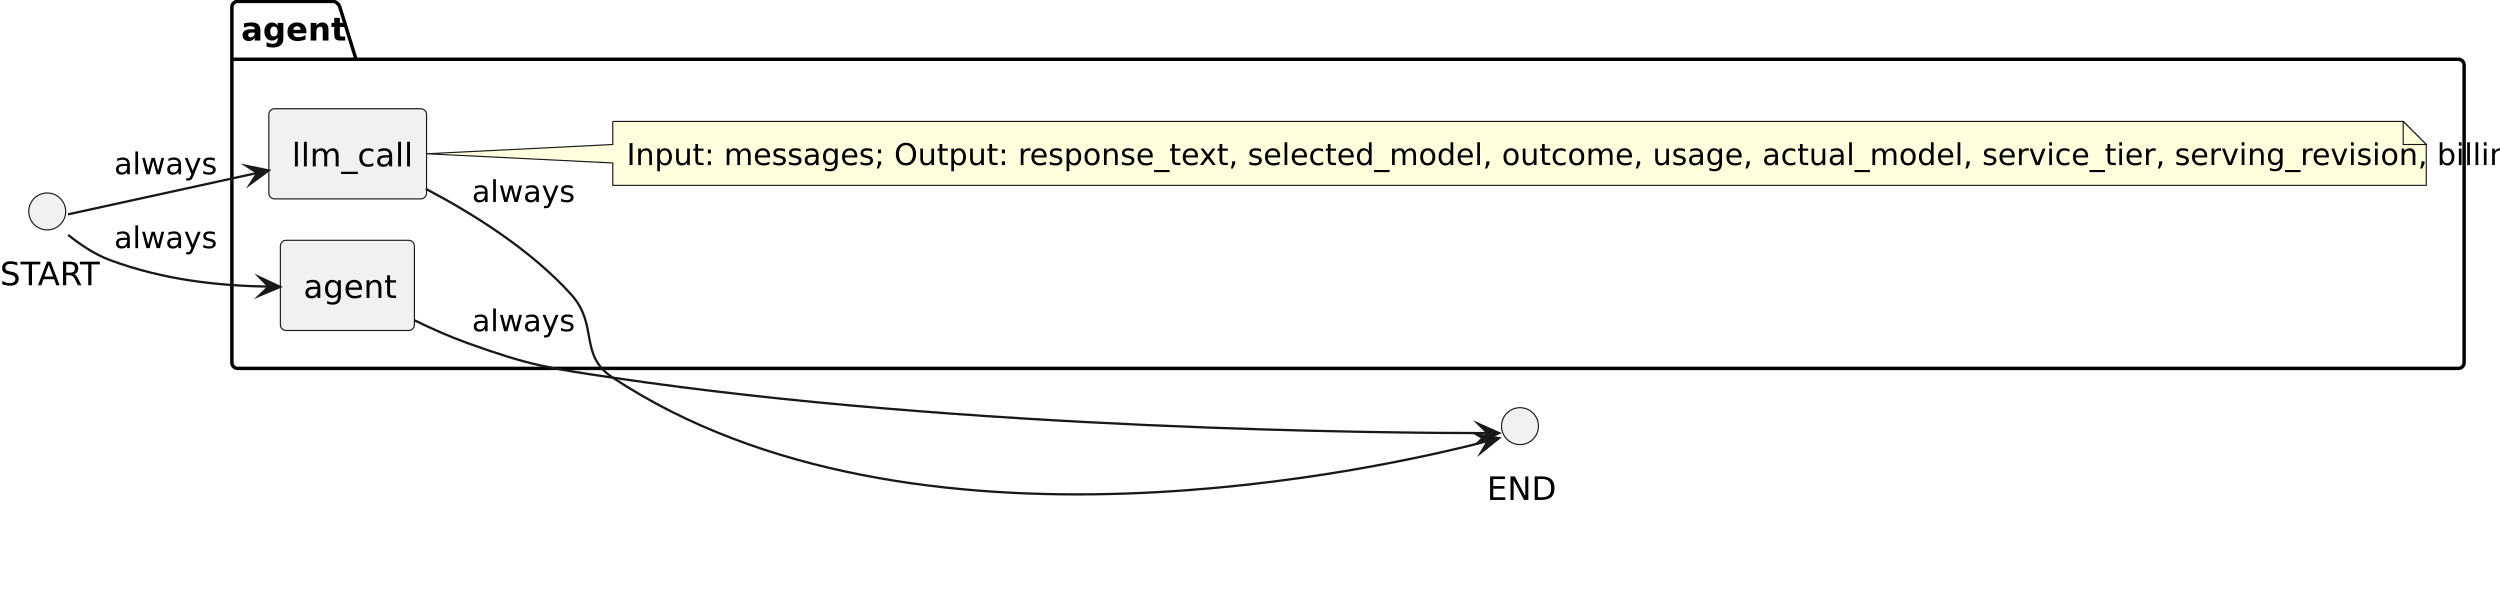
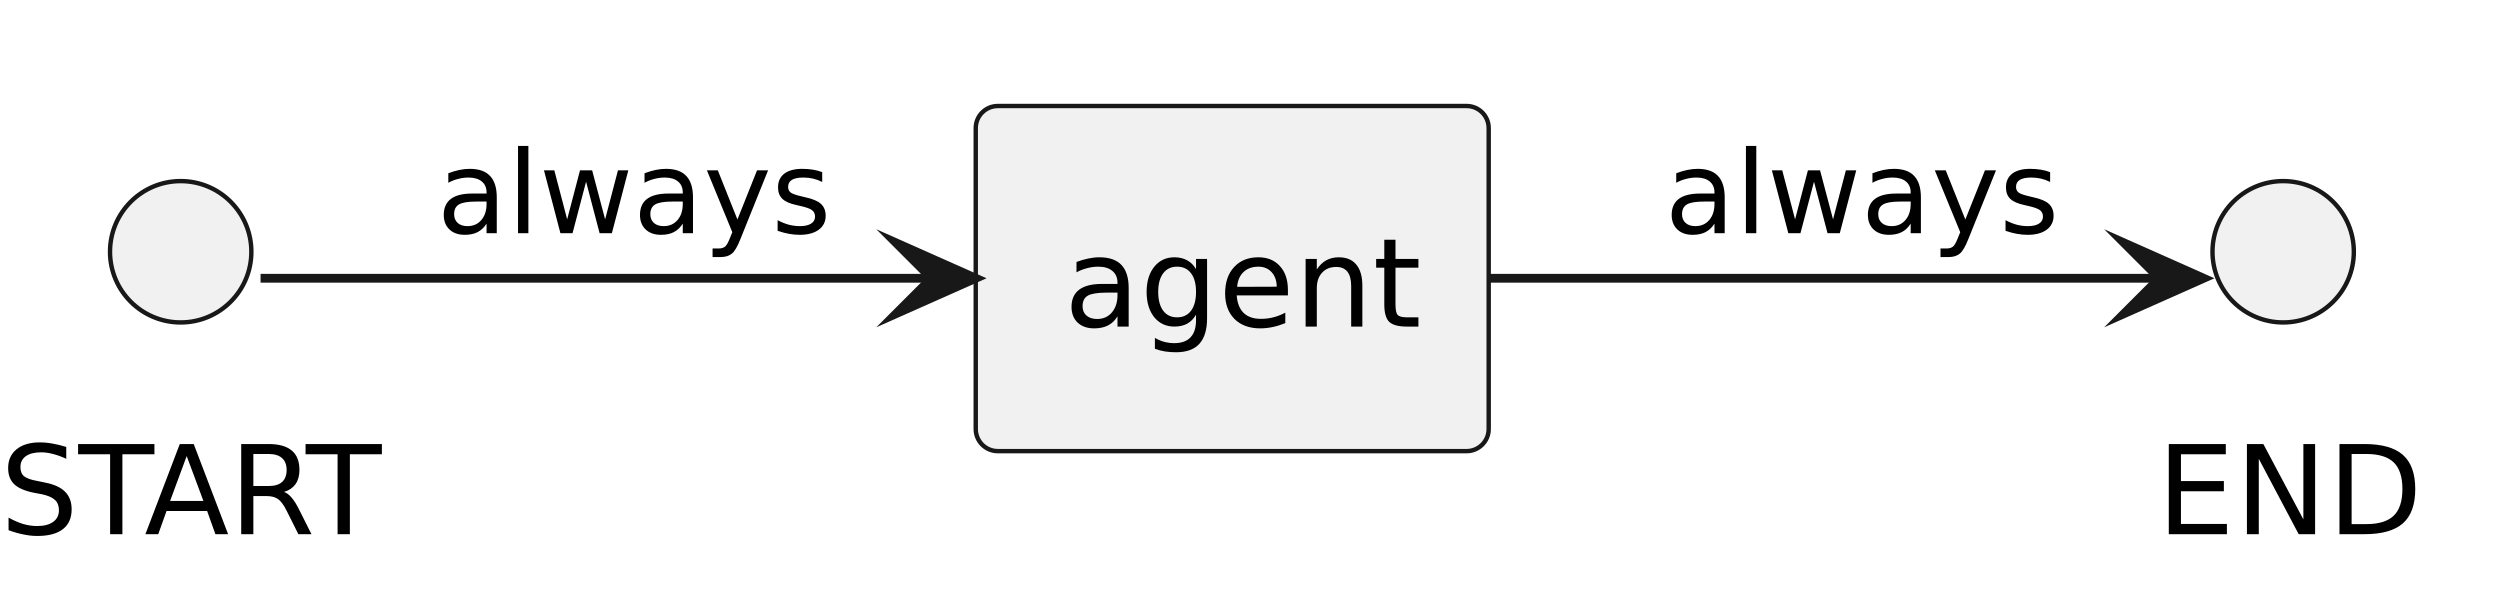
- <svg xmlns="http://www.w3.org/2000/svg" xmlns:xlink="http://www.w3.org/1999/xlink" version="1.1" data-diagram-type="DESCRIPTION" style="width:1083px;height:255px;background:#FFFFFF;" width="1083px" height="255px" viewBox="0 0 1083 255" zoomAndPan="magnify" preserveAspectRatio="none" contentStyleType="text/css">
+ <svg xmlns="http://www.w3.org/2000/svg" xmlns:xlink="http://www.w3.org/1999/xlink" version="1.1" data-diagram-type="DESCRIPTION" style="width:283px;height:67px;background:#FFFFFF;" width="283px" height="67px" viewBox="0 0 283 67" zoomAndPan="magnify" preserveAspectRatio="none" contentStyleType="text/css">
  <defs />
  <g font-family="DejaVu Sans, Liberation Sans, Arial, sans-serif" lengthAdjust="spacing">
-     <g class="cluster" data-qualified-name="agent" id="ent0003" data-source-line="7">
-       <path d="M102.954,0.602 L144.722,0.602 A3.75,3.75 0 0 1 147.222,3.102 L154.222,25.67 L1064.954,25.67 A2.5,2.5 0 0 1 1067.454,28.17 L1067.454,157.102 A2.5,2.5 0 0 1 1064.954,159.602 L102.954,159.602 A2.5,2.5 0 0 1 100.454,157.102 L100.454,3.102 A2.5,2.5 0 0 1 102.954,0.602" style="stroke:#000;stroke-width:1.5;" fill="none" />
-       <line x1="100.454" y1="25.67" x2="154.222" y2="25.67" style="stroke:#000;stroke-width:1.5;" />
-       <text x="104.454" y="17.568" fill="#000" font-size="14" textLength="40.768" font-weight="700">agent</text>
-     </g>
-     <g class="entity" data-qualified-name="start" id="ent0001" data-source-line="5">
-       <ellipse cx="20.454" cy="91.602" rx="8" ry="8" fill="#F1F1F1" style="stroke:#181818;stroke-width:0.5;" />
-       <text x="0" y="123.568" fill="#000" font-size="14" textLength="40.908">START</text>
-     </g>
-     <g class="entity" data-qualified-name="end" id="ent0002" data-source-line="6">
-       <ellipse cx="658.454" cy="184.602" rx="8" ry="8" fill="#F1F1F1" style="stroke:#181818;stroke-width:0.5;" />
-       <text x="644.132" y="216.568" fill="#000" font-size="14" textLength="28.644">END</text>
-     </g>
-     <g class="entity" data-qualified-name="agent.n0" id="ent0004" data-source-line="8">
+     <g class="entity" data-qualified-name="n0" id="ent0001" data-source-line="5">
      <a target="_top" href="//github.com/gorban/api-agent/blob/_____switch_branch_____/workflows/components/agent.md.html" xlink:href="//github.com/gorban/api-agent/blob/_____switch_branch_____/workflows/components/agent.md.html" xlink:type="simple" xlink:actuate="onRequest" xlink:show="new" title="//github.com/gorban/api-agent/blob/_____switch_branch_____/workflows/components/agent.md.html" xlink:title="//github.com/gorban/api-agent/blob/_____switch_branch_____/workflows/components/agent.md.html">
-         <rect x="121.454" y="104.102" width="58.066" height="39.068" fill="#F1F1F1" style="stroke:#181818;stroke-width:0.5;" rx="2.5" ry="2.5" />
-         <text x="131.454" y="129.068" fill="#000" font-size="14" textLength="38.066">agent</text>
+         <rect x="110.454" y="12" width="58.066" height="39.068" fill="#F1F1F1" style="stroke:#181818;stroke-width:0.5;" rx="2.5" ry="2.5" />
+         <text x="120.454" y="36.966" fill="#000" font-size="14" textLength="38.066">agent</text>
      </a>
    </g>
-     <g class="entity" data-qualified-name="agent.n1" id="ent0005" data-source-line="9">
-       <a target="_top" href="//github.com/gorban/api-agent/blob/_____switch_branch_____/workflows/components/agent/llm_call.md.html" xlink:href="//github.com/gorban/api-agent/blob/_____switch_branch_____/workflows/components/agent/llm_call.md.html" xlink:type="simple" xlink:actuate="onRequest" xlink:show="new" title="//github.com/gorban/api-agent/blob/_____switch_branch_____/workflows/components/agent/llm_call.md.html" xlink:title="//github.com/gorban/api-agent/blob/_____switch_branch_____/workflows/components/agent/llm_call.md.html">
-         <rect x="116.454" y="47.102" width="68.328" height="39.068" fill="#F1F1F1" style="stroke:#181818;stroke-width:0.5;" rx="2.5" ry="2.5" />
-         <text x="126.454" y="72.068" fill="#000" font-size="14" textLength="48.328">llm_call</text>
-       </a>
+     <g class="entity" data-qualified-name="start" id="ent0002" data-source-line="6">
+       <ellipse cx="20.454" cy="28.5" rx="8" ry="8" fill="#F1F1F1" style="stroke:#181818;stroke-width:0.5;" />
+       <text x="0" y="60.466" fill="#000" font-size="14" textLength="40.908">START</text>
    </g>
-     <g class="entity" data-qualified-name="agent.GMN6" id="ent0007" data-source-line="10">
-       <path d="M265.454,52.602 L265.454,62.602 L184.654,66.602 L265.454,70.602 L265.454,80.308 A0,0 0 0 0 265.454,80.308 L1051.062,80.308 A0,0 0 0 0 1051.062,80.308 L1051.062,62.602 L1041.062,52.602 L265.454,52.602 A0,0 0 0 0 265.454,52.602" style="stroke:#181818;stroke-width:0.5;" fill="#FEFFDD" />
-       <path d="M1041.062,52.602 L1041.062,62.602 L1051.062,62.602 L1041.062,52.602" style="stroke:#181818;stroke-width:0.5;" fill="#FEFFDD" />
-       <text x="271.454" y="71.499" fill="#000" font-size="13" textLength="764.608">Input: messages; Output: response_text, selected_model, outcome, usage, actual_model, service_tier, serving_revision, billing</text>
+     <g class="entity" data-qualified-name="end" id="ent0004" data-source-line="8">
+       <ellipse cx="258.454" cy="28.5" rx="8" ry="8" fill="#F1F1F1" style="stroke:#181818;stroke-width:0.5;" />
+       <text x="244.132" y="60.466" fill="#000" font-size="14" textLength="28.644">END</text>
    </g>
-     <g class="link" data-entity-1="ent0001" data-entity-2="ent0004" id="lnk9" data-link-type="dependency">
-       <polygon points="121.329,124.26,112.403,120.098,116.33,124.17,112.259,128.097,121.329,124.26" fill="#181818" style="stroke:#181818;stroke-width:1;stroke-linejoin:miter;stroke-miterlimit:10;" />
-       <path d="M29.515,101.763 C34.368,105.65 40.868,110.15 47.454,112.602 C71.322,121.491 95.353,123.791 116.33,124.17" style="stroke:#181818;stroke-width:1;" fill="none" />
-       <text x="49.454" y="107.499" fill="#000" font-size="13" textLength="41.015">always</text>
+     <g class="link" data-entity-1="ent0002" data-entity-2="ent0001" id="lnk3" data-link-type="dependency">
+       <polygon points="110.45,31.5,101.45,27.5,105.45,31.5,101.45,35.5,110.45,31.5" fill="#181818" style="stroke:#181818;stroke-width:1;stroke-linejoin:miter;stroke-miterlimit:10;" />
+       <path d="M29.496,31.5 C45.914,31.5 78.969,31.5 105.45,31.5" style="stroke:#181818;stroke-width:1;" fill="none" />
+       <text x="49.454" y="26.397" fill="#000" font-size="13" textLength="41.015">always</text>
    </g>
-     <g class="link" data-entity-1="ent0004" data-entity-2="ent0002" id="lnk10" data-link-type="dependency">
-       <polygon points="649.396,187.623,640.396,183.623,644.396,187.623,640.396,191.623,649.396,187.623" fill="#181818" style="stroke:#181818;stroke-width:1;stroke-linejoin:miter;stroke-miterlimit:10;" />
-       <path d="M179.561,138.763 C186.876,142.322 194.844,145.869 202.454,148.602 C229.543,158.33 236.984,159.373 265.454,163.602 C418.55,186.34 603.358,187.624 644.396,187.623" style="stroke:#181818;stroke-width:1;" fill="none" />
-       <text x="204.454" y="143.499" fill="#000" font-size="13" textLength="41.015">always</text>
-     </g>
-     <g class="link" data-entity-1="ent0001" data-entity-2="ent0005" id="lnk11" data-link-type="dependency">
-       <polygon points="116.365,73.84,106.718,71.856,111.48,74.909,108.427,79.671,116.365,73.84" fill="#181818" style="stroke:#181818;stroke-width:1;stroke-linejoin:miter;stroke-miterlimit:10;" />
-       <path d="M29.461,92.85 C46.482,89.127 82.214,81.311 111.48,74.909" style="stroke:#181818;stroke-width:1;" fill="none" />
-       <text x="49.454" y="75.499" fill="#000" font-size="13" textLength="41.015">always</text>
-     </g>
-     <g class="link" data-entity-1="ent0005" data-entity-2="ent0002" id="lnk12" data-link-type="dependency">
-       <polygon points="649.354,189.805,639.637,188.203,644.516,191.066,641.654,195.945,649.354,189.805" fill="#181818" style="stroke:#181818;stroke-width:1;stroke-linejoin:miter;stroke-miterlimit:10;" />
-       <path d="M184.457,81.813 C204.634,92.402 229.858,108.105 247.454,127.602 C259.439,140.882 250.532,153.737 265.454,163.602 C395.418,249.523 600.842,202.443 644.516,191.066" style="stroke:#181818;stroke-width:1;" fill="none" />
-       <text x="204.454" y="87.499" fill="#000" font-size="13" textLength="41.015">always</text>
+     <g class="link" data-entity-1="ent0001" data-entity-2="ent0004" id="lnk5" data-link-type="dependency">
+       <polygon points="249.449,31.5,240.449,27.5,244.449,31.5,240.449,35.5,249.449,31.5" fill="#181818" style="stroke:#181818;stroke-width:1;stroke-linejoin:miter;stroke-miterlimit:10;" />
+       <path d="M168.478,31.5 C194.979,31.5 228.056,31.5 244.449,31.5" style="stroke:#181818;stroke-width:1;" fill="none" />
+       <text x="188.454" y="26.397" fill="#000" font-size="13" textLength="41.015">always</text>
    </g>
  </g>
</svg>
